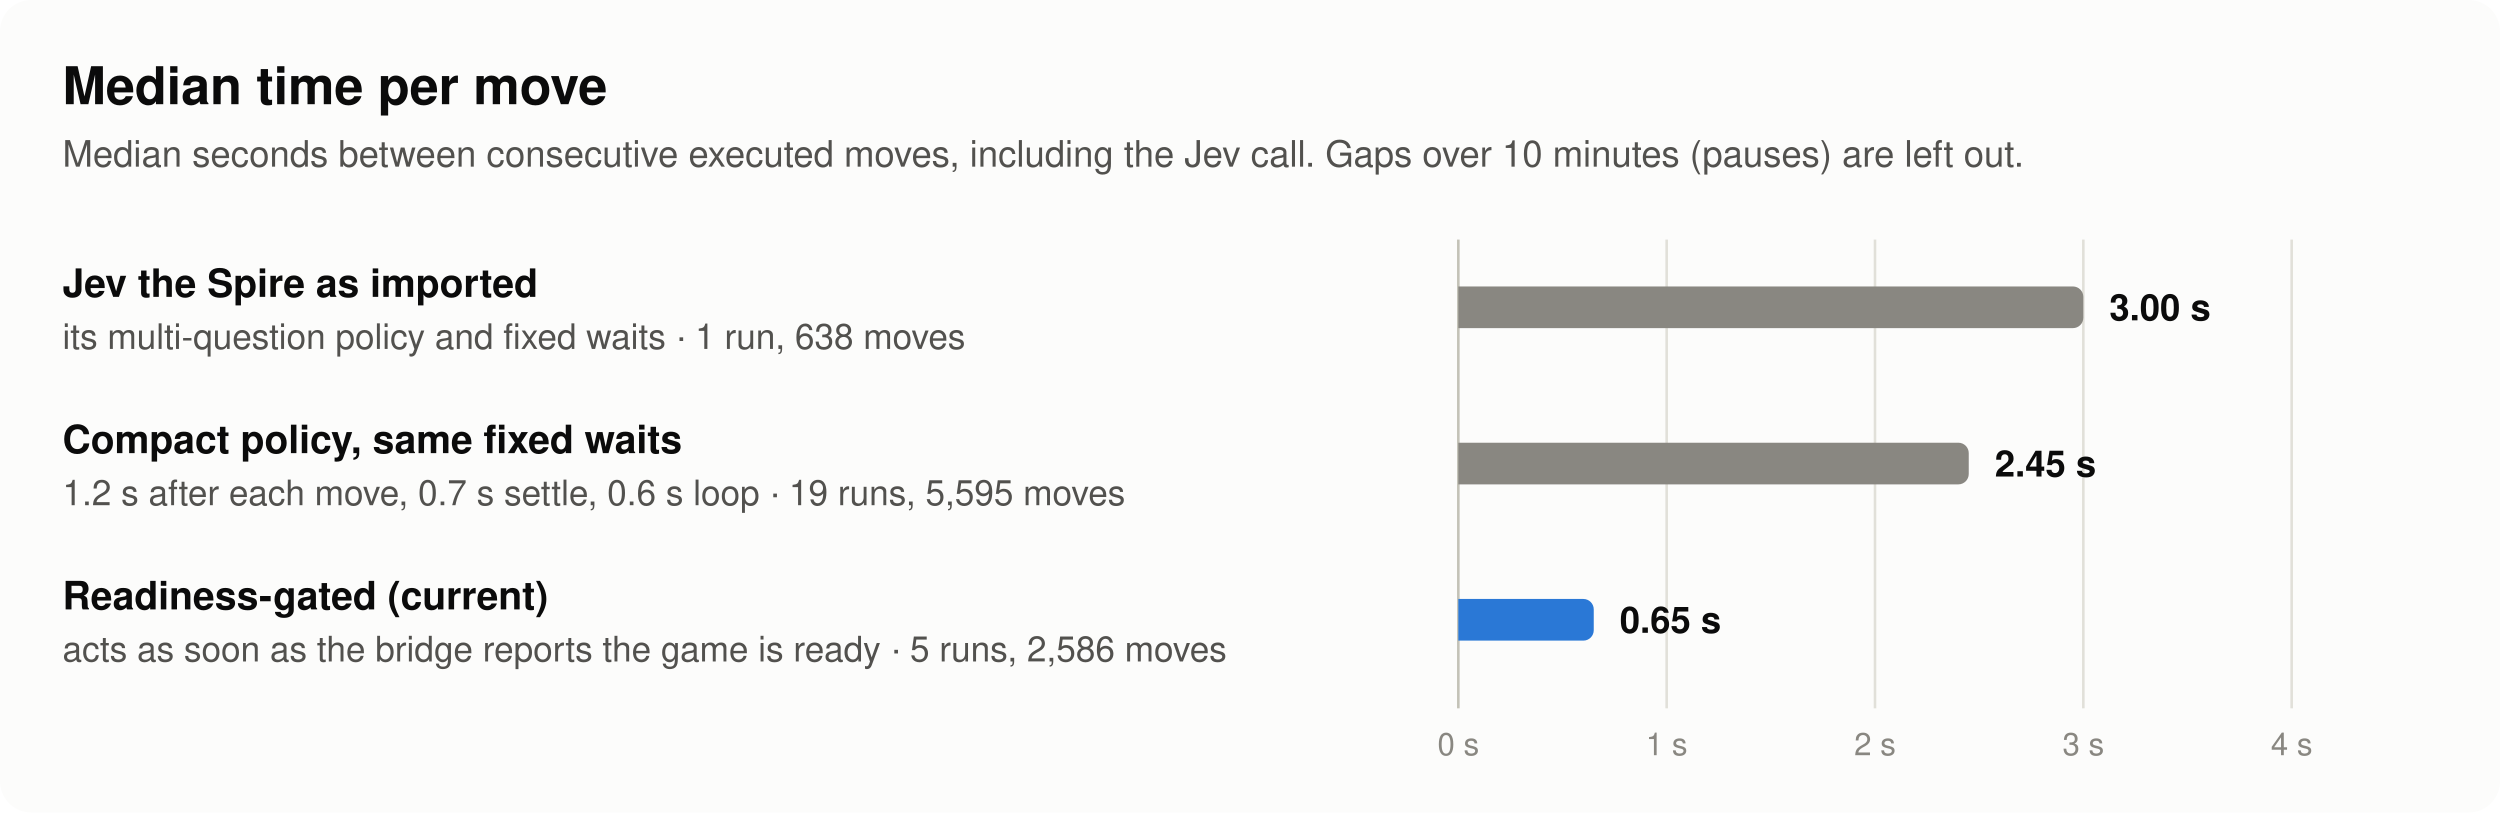
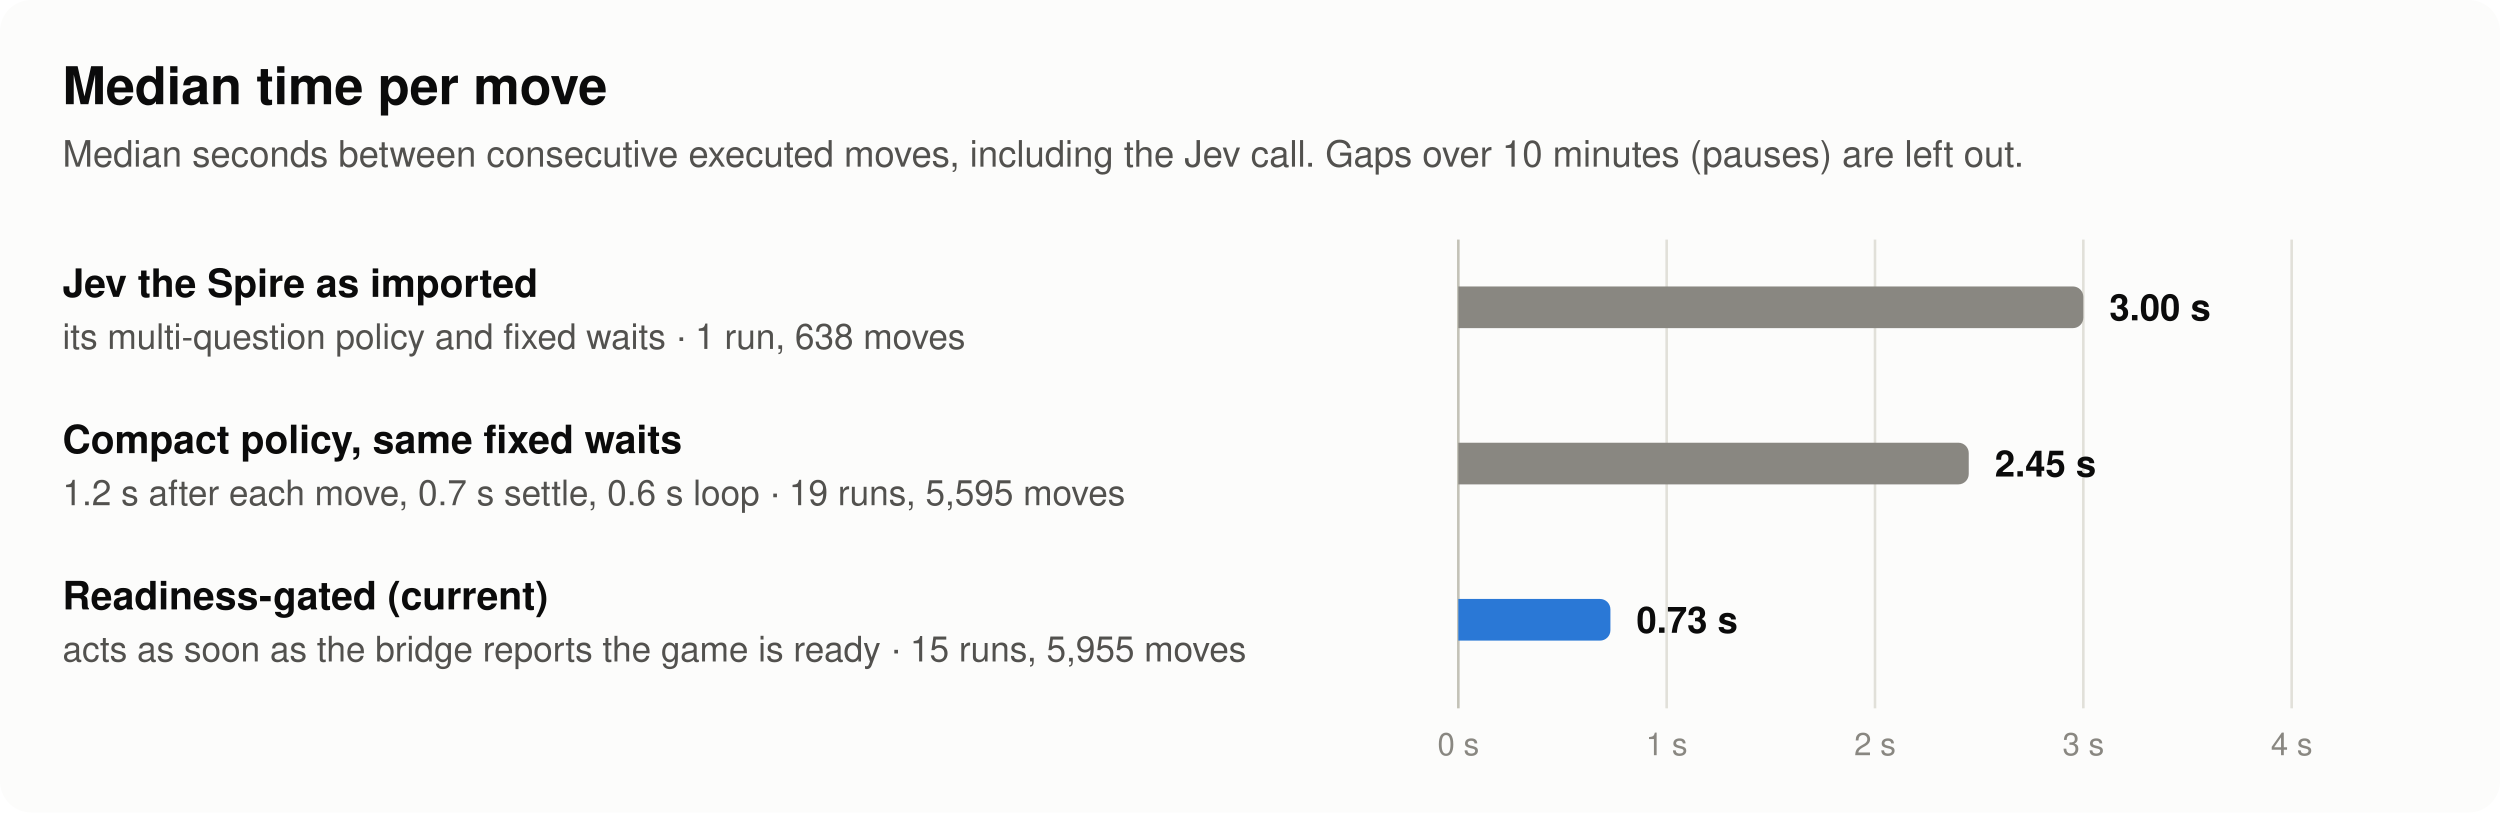
<svg xmlns="http://www.w3.org/2000/svg" width="960" height="312" viewBox="0 0 960 312" role="img" aria-labelledby="t d" font-family="system-ui, -apple-system, 'Segoe UI', Helvetica, Arial, sans-serif">
  <rect width="960" height="312" rx="12" fill="#fcfcfb" />
  <text x="24" y="40" font-size="20" font-weight="600" fill="#0b0b0b" text-anchor="start">Median time per move</text>
  <text x="24" y="64" font-size="14" font-weight="400" fill="#52514e" text-anchor="start">Median seconds between consecutive executed moves, including the Jev call. Gaps over 10 minutes (pauses) are left out.</text>
  <line x1="560" y1="92" x2="560" y2="272" stroke="#c3c2b7" stroke-width="1" />
  <line x1="640" y1="92" x2="640" y2="272" stroke="#e1e0d9" stroke-width="1" />
  <line x1="720" y1="92" x2="720" y2="272" stroke="#e1e0d9" stroke-width="1" />
  <line x1="800" y1="92" x2="800" y2="272" stroke="#e1e0d9" stroke-width="1" />
  <line x1="880" y1="92" x2="880" y2="272" stroke="#e1e0d9" stroke-width="1" />
  <text x="24" y="114" font-size="15" font-weight="600" fill="#0b0b0b" text-anchor="start">Jev the Spire as imported</text>
  <text x="24" y="134" font-size="13.5" font-weight="400" fill="#52514e" text-anchor="start">its multi-question policy and fixed waits · 1 run, 638 moves</text>
  <path d="M560,110 H796 A4,4 0 0 1 800,114 V122 A4,4 0 0 1 796,126 H560 Z" fill="#898781" fill-opacity="1" />
  <text x="810" y="123" font-size="14" font-weight="600" fill="#0b0b0b" text-anchor="start">3.00 s</text>
  <text x="24" y="174" font-size="15" font-weight="600" fill="#0b0b0b" text-anchor="start">Compact policy, same fixed waits</text>
  <text x="24" y="194" font-size="13.5" font-weight="400" fill="#52514e" text-anchor="start">1.2 s after each move, 0.7 s settle, 0.6 s loop · 19 runs, 5,595 moves</text>
  <path d="M560,170 H752 A4,4 0 0 1 756,174 V182 A4,4 0 0 1 752,186 H560 Z" fill="#898781" fill-opacity="1" />
  <text x="766" y="183" font-size="14" font-weight="600" fill="#0b0b0b" text-anchor="start">2.45 s</text>
  <text x="24" y="234" font-size="15" font-weight="600" fill="#0b0b0b" text-anchor="start">Readiness-gated (current)</text>
-   <text x="24" y="254" font-size="13.5" font-weight="400" fill="#52514e" text-anchor="start">acts as soon as the bridge reports the game is ready · 5 runs, 2,586 moves</text>
-   <path d="M560,230 H608 A4,4 0 0 1 612,234 V242 A4,4 0 0 1 608,246 H560 Z" fill="#2a78d6" fill-opacity="1" />
-   <text x="622" y="243" font-size="14" font-weight="600" fill="#0b0b0b" text-anchor="start">0.65 s</text>
+   <text x="24" y="254" font-size="13.5" font-weight="400" fill="#52514e" text-anchor="start">acts as soon as the bridge reports the game is ready · 15 runs, 5,955 moves</text>
+   <path d="M560,230 H614.4 A4,4 0 0 1 618.4,234 V242 A4,4 0 0 1 614.4,246 H560 Z" fill="#2a78d6" fill-opacity="1" />
+   <text x="628.4" y="243" font-size="14" font-weight="600" fill="#0b0b0b" text-anchor="start">0.73 s</text>
  <text x="560" y="290" font-size="12" font-weight="400" fill="#898781" text-anchor="middle">0 s</text>
  <text x="640" y="290" font-size="12" font-weight="400" fill="#898781" text-anchor="middle">1 s</text>
  <text x="720" y="290" font-size="12" font-weight="400" fill="#898781" text-anchor="middle">2 s</text>
  <text x="800" y="290" font-size="12" font-weight="400" fill="#898781" text-anchor="middle">3 s</text>
  <text x="880" y="290" font-size="12" font-weight="400" fill="#898781" text-anchor="middle">4 s</text>
</svg>
